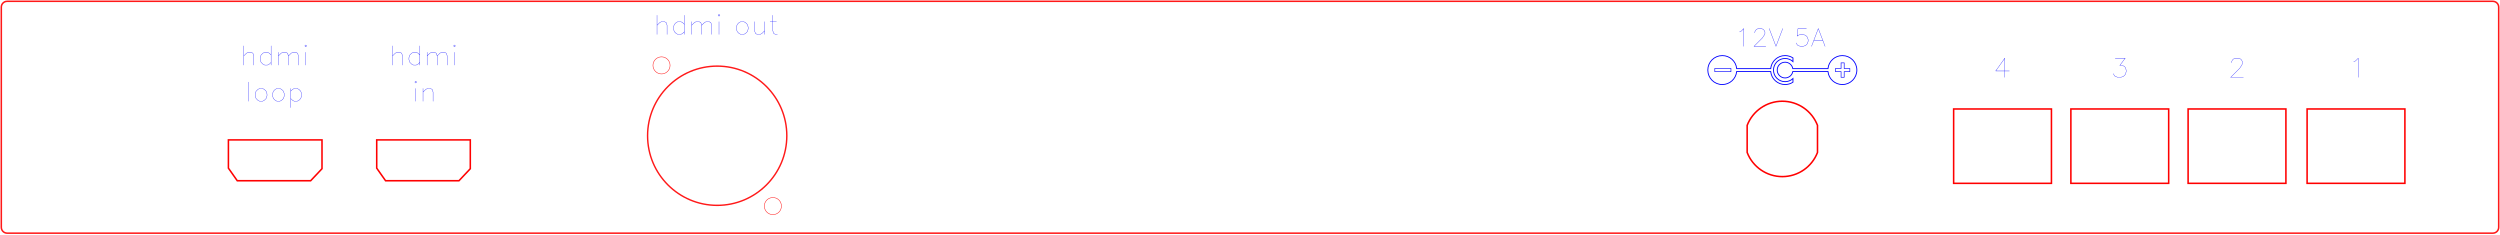
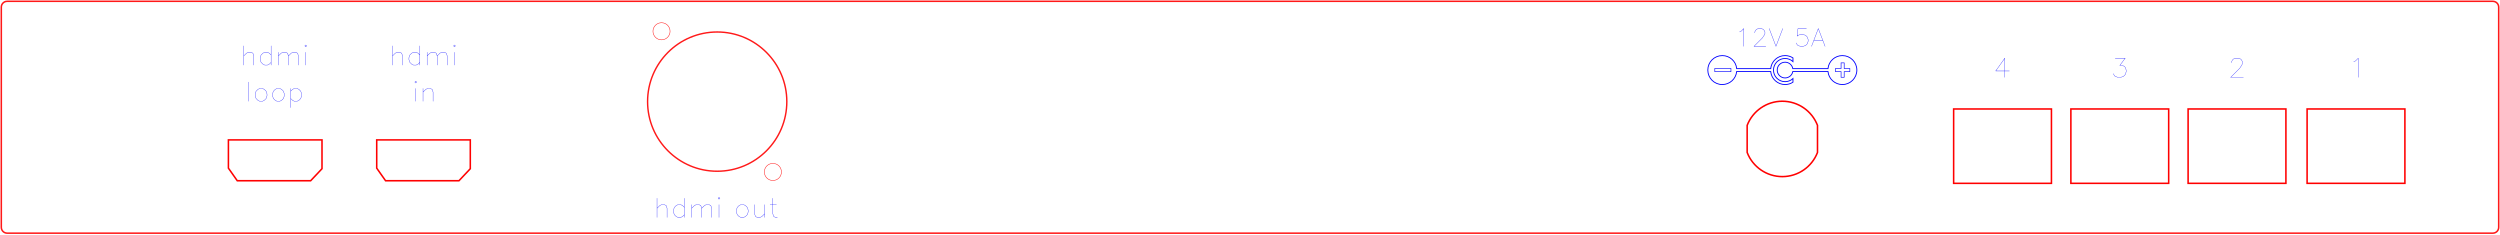
<svg xmlns="http://www.w3.org/2000/svg" width="426.5mm" height="40mm" viewBox="0 0 426.5 40" version="1.1" id="svg2045" xml:space="preserve">
  <defs id="defs2042">
    <rect x="148.269" y="40.008" width="66.833" height="31.366" id="rect418" />
    <rect x="964.487" y="81.855" width="143.455" height="50.571" id="rect67056" />
    <rect x="1270.76" y="20.01" width="39.583" height="50.258" id="rect62484" />
    <rect x="138.944" y="37.056" width="105.783" height="54.975" id="rect52808" />
    <rect x="138.944" y="37.056" width="105.783" height="54.975" id="rect52808-2" />
    <rect x="138.944" y="37.056" width="105.783" height="54.975" id="rect52808-7" />
    <rect x="1270.76" y="20.01" width="39.583" height="50.258" id="rect62484-4" />
    <rect x="1270.76" y="20.01" width="39.583" height="50.258" id="rect62484-0" />
    <rect x="1270.76" y="20.01" width="39.583" height="50.258" id="rect62484-6" />
  </defs>
  <path id="outline" style="opacity:0.9;fill:none;stroke:#ff0000;stroke-width:0.265;stop-color:#000000" d="M 1.222,0.224 H 425.278 c 0.553,0 0.999,0.445 0.999,0.999 V 38.778 c 0,0.553 -0.445,0.999 -0.999,0.999 H 1.222 c -0.553,0 -0.999,-0.445 -0.999,-0.999 V 1.222 c 0,-0.553 0.445,-0.999 0.999,-0.999 z" />
  <path id="rect2988-5" style="fill:none;stroke:#ff0000;stroke-width:0.265;stop-color:#000000" d="M 333.291,18.592 H 349.976 V 31.277 H 333.291 Z" />
  <path id="rect2988-5-3" style="fill:none;stroke:#ff0000;stroke-width:0.265;stop-color:#000000" d="m 353.291,18.591 h 16.685 v 12.685 h -16.685 z" />
  <path id="rect2988-5-3-1" style="fill:none;stroke:#ff0000;stroke-width:0.265;stop-color:#000000" d="m 373.291,18.591 h 16.685 v 12.685 h -16.685 z" />
  <path id="rect2988-5-3-2" style="fill:none;stroke:#ff0000;stroke-width:0.265;stop-color:#000000" d="m 393.591,18.591 h 16.685 v 12.685 h -16.685 z" />
  <path id="rect3358-0-9-8" style="fill:none;stroke:#ff0000;stroke-width:0.265;stroke-dasharray:none;stop-color:#000000" d="m 64.267,23.867 h 15.966 v 4.912 c -1.933,2.054 0,0 -1.933,2.054 H 65.777 l -1.51,-2.144 z" />
  <path id="rect3358-0-9-3-7" style="fill:none;stroke:#ff0000;stroke-width:0.265;stroke-dasharray:none;stop-color:#000000" d="m 38.967,23.867 h 15.966 v 4.912 c -1.933,2.054 0,0 -1.933,2.054 H 40.477 l -1.51,-2.144 z" />
  <path id="path11218" style="fill:none;stroke:#ff0000;stroke-width:0.265;stroke-dasharray:none;stop-color:#000000" d="m 304.065,17.269 a 6.431,6.431 0 0 0 -6,4.121 v 4.619 a 6.431,6.431 0 0 0 6,4.121 6.431,6.431 0 0 0 6,-4.121 v -4.623 a 6.431,6.431 0 0 0 -6,-4.117 z" />
-   <g id="g67313" transform="translate(13.2292, 0)">
-     <g id="g60015" transform="translate(-234.251, 0.510737)">
+   <g id="g67313" transform="translate(13.2292, 0)" style="fill:none;stroke:#ff0000">
+     <g id="g60015" transform="translate(-234.251,-5.310097)" style="fill:none;stroke:#ff0000">
      <path id="path9694-0-2" style="opacity:0.9;fill:none;stroke:#ff0000;stroke-width:0.085;stop-color:#000000" d="m 351.419,34.646 a 1.458,1.458 0 0 1 1.458,-1.458 1.458,1.458 0 0 1 1.458,1.458 1.458,1.458 0 0 1 -1.458,1.458 1.458,1.458 0 0 1 -1.458,-1.458 z" />
      <path id="path9696-6-3" style="opacity:0.9;fill:none;stroke:#ff0000;stroke-width:0.085;stop-color:#000000" d="m 332.419,10.646 a 1.458,1.458 0 0 1 1.458,-1.458 1.458,1.458 0 0 1 1.458,1.458 1.458,1.458 0 0 1 -1.458,1.458 1.458,1.458 0 0 1 -1.458,-1.458 z" />
      <path id="path9702-5-5" style="opacity:0.9;fill:none;stroke:#ff0000;stroke-width:0.246;stroke-dasharray:none;stop-color:#000000" d="m 331.499,22.646 a 11.877,11.877 0 0 1 11.877,-11.877 11.877,11.877 0 0 1 11.877,11.877 11.877,11.877 0 0 1 -11.877,11.877 11.877,11.877 0 0 1 -11.877,-11.877 z" />
    </g>
-     <g style="fill:none;stroke:#0000ff;stroke-linecap:round;stroke-linejoin:round" id="g600" transform="translate(-1.331708,1.058333)">
-       <g transform="translate(99.1048,4.81367)" id="g598" style="stroke:#0000ff">
-         <path d="M 220,662 V 0 m 0,315 95,95 63,31 h 94 l 64,-31 31,-95 V 0" style="stroke-width:0.105in;stroke:#0000ff" transform="scale(0.0049389,-0.0049389)" id="path584" />
-         <path d="M 567,662 V 0 m 0,346 -63,64 -63,31 H 346 L 284,410 220,346 189,252 V 189 L 220,94.5 284,31.5 346,0 h 95 l 63,31.5 63,63" style="stroke-width:0.105in;stroke:#0000ff" transform="matrix(0.0049389,0,0,-0.0049389,2.95346,0)" id="path586" />
-         <path d="M 220,441 V 0 m 0,315 95,95 63,31 h 94 l 64,-31 31,-95 V 0 m 0,315 95,95 62,31 h 95 l 63,-31 32,-95 V 0" style="stroke-width:0.105in;stroke:#0000ff" transform="matrix(0.0049389,0,0,-0.0049389,5.90692,0)" id="path588" />
-         <path d="m 189,662 31,-32 32,32 -32,31 -31,-31 M 220,441 V 0" style="stroke-width:0.105in;stroke:#0000ff" transform="matrix(0.0049389,0,0,-0.0049389,10.5742,0)" id="path590" />
-         <path d="M 346,441 284,410 220,346 189,252 V 189 L 220,94.5 284,31.5 346,0 h 95 l 63,31.5 63,63 31,94.5 v 63 l -31,94 -63,64 -63,31 h -95" style="stroke-width:0.105in;stroke:#0000ff" transform="matrix(0.0049389,0,0,-0.0049389,13.6857,0)" id="path592" />
-         <path d="M 220,441 V 126 L 252,31.5 315,0 h 95 l 62,31.5 95,94.5 m 0,315 V 0" style="stroke-width:0.105in;stroke:#0000ff" transform="matrix(0.0049389,0,0,-0.0049389,16.6392,0)" id="path594" />
-         <path d="M 252,662 V 126 L 284,31.5 346,0 h 64 M 158,441 h 220" style="stroke-width:0.105in;stroke:#0000ff" transform="matrix(0.0049389,0,0,-0.0049389,19.5926,0)" id="path596" />
+     <g style="fill:none;stroke:#0000ff;stroke-linecap:round;stroke-linejoin:round" id="g600" transform="translate(-1.331708,32.27918)">
+       <g transform="translate(99.1048,4.81367)" id="g598" style="stroke:#0000ff;fill:none">
+         <path d="M 220,662 V 0 m 0,315 95,95 63,31 h 94 l 64,-31 31,-95 V 0" style="stroke:#0000ff;stroke-width:0.105in;fill:none" transform="scale(0.0049389,-0.0049389)" id="path584" />
+         <path d="M 567,662 V 0 m 0,346 -63,64 -63,31 H 346 L 284,410 220,346 189,252 V 189 L 220,94.5 284,31.5 346,0 h 95 l 63,31.5 63,63" style="stroke:#0000ff;stroke-width:0.105in;fill:none" transform="matrix(0.0049389,0,0,-0.0049389,2.95346,0)" id="path586" />
+         <path d="M 220,441 V 0 m 0,315 95,95 63,31 h 94 l 64,-31 31,-95 V 0 m 0,315 95,95 62,31 h 95 l 63,-31 32,-95 V 0" style="stroke:#0000ff;stroke-width:0.105in;fill:none" transform="matrix(0.0049389,0,0,-0.0049389,5.90692,0)" id="path588" />
+         <path d="m 189,662 31,-32 32,32 -32,31 -31,-31 M 220,441 V 0" style="stroke:#0000ff;stroke-width:0.105in;fill:none" transform="matrix(0.0049389,0,0,-0.0049389,10.5742,0)" id="path590" />
+         <path d="M 346,441 284,410 220,346 189,252 V 189 L 220,94.5 284,31.5 346,0 h 95 l 63,31.5 63,63 31,94.5 v 63 l -31,94 -63,64 -63,31 h -95" style="stroke:#0000ff;stroke-width:0.105in;fill:none" transform="matrix(0.0049389,0,0,-0.0049389,13.6857,0)" id="path592" />
+         <path d="M 220,441 V 126 L 252,31.5 315,0 h 95 l 62,31.5 95,94.5 m 0,315 V 0" style="stroke:#0000ff;stroke-width:0.105in;fill:none" transform="matrix(0.0049389,0,0,-0.0049389,16.6392,0)" id="path594" />
+         <path d="M 252,662 V 126 L 284,31.5 346,0 h 64 M 158,441 h 220" style="stroke:#0000ff;stroke-width:0.105in;fill:none" transform="matrix(0.0049389,0,0,-0.0049389,19.5926,0)" id="path596" />
      </g>
    </g>
  </g>
  <g id="text62560" style="font-size:4.586px;line-height:1.25;stroke-width:0.265" />
  <path id="path898" d="m 314.308,9.484 c -1.269,0.001 -2.33,0.963 -2.455,2.226 h -5.997 c -0.117,-0.637 -0.673,-1.099 -1.32,-1.099 -0.742,-1.1e-5 -1.343,0.601 -1.343,1.343 -10e-6,0.742 0.601,1.343 1.343,1.343 0.647,-4.7e-4 1.202,-0.463 1.32,-1.099 h 5.995 c 0.125,1.263 1.188,2.226 2.458,2.226 1.364,-1.3e-5 2.47,-1.106 2.47,-2.47 2e-5,-1.364 -1.106,-2.47 -2.47,-2.47 z" style="vector-effect:none;fill:none;fill-opacity:1;stroke:#0000ff;stroke-width:0.15;stroke-linecap:butt;stroke-linejoin:miter;stroke-miterlimit:4;stroke-dasharray:none;stroke-dashoffset:0;stroke-opacity:1" />
  <path id="path900" d="m 293.822,9.484 c -1.364,-1.49e-5 -2.47,1.106 -2.47,2.47 1e-5,1.364 1.106,2.47 2.47,2.47 1.269,-0.001 2.33,-0.964 2.455,-2.226 h 5.801 c 0.125,1.263 1.188,2.226 2.458,2.226 0.477,-8.52e-4 0.943,-0.14 1.343,-0.4 v -0.619 c -0.365,0.339 -0.845,0.527 -1.343,0.528 -1.093,-2e-6 -1.979,-0.886 -1.979,-1.979 -3e-5,-1.093 0.886,-1.979 1.979,-1.979 0.498,8.528e-4 0.978,0.19 1.343,0.529 V 9.881 c -0.4,-0.259 -0.866,-0.398 -1.343,-0.398 -1.269,0.001 -2.33,0.963 -2.455,2.226 h -5.801 c -0.125,-1.263 -1.188,-2.226 -2.457,-2.226 z" style="vector-effect:none;fill:none;fill-opacity:1;stroke:#0000ff;stroke-width:0.15;stroke-linecap:butt;stroke-linejoin:miter;stroke-miterlimit:4;stroke-dasharray:none;stroke-dashoffset:0;stroke-opacity:1" />
  <g transform="matrix(-0.108073 0 0 -0.108073 315.4 28.0022)" id="g904" style="font-style:normal;font-variant:normal;font-weight:bold;font-stretch:normal;font-size:42.333px;line-height:1.25;font-family:'DejaVu Sans Mono';-inkscape-font-specification:'DejaVu Sans Mono, Bold';font-variant-ligatures:normal;font-variant-caps:normal;font-variant-numeric:normal;font-feature-settings:normal;text-align:start;letter-spacing:0px;word-spacing:0px;writing-mode:lr-tb;text-anchor:start;fill:none;fill-opacity:1;stroke:#0000ff;stroke-width:0.974" aria-label="+">
    <path id="path902" style="font-style:normal;font-variant:normal;font-weight:bold;font-stretch:normal;font-size:42.333px;font-family:'DejaVu Sans Mono';-inkscape-font-specification:'DejaVu Sans Mono, Bold';font-variant-ligatures:normal;font-variant-caps:normal;font-variant-numeric:normal;font-feature-settings:normal;text-align:start;writing-mode:lr-tb;text-anchor:start;fill:none;stroke:#0000ff;stroke-width:0.974" d="m 12.14,137.131 v 8.888 h 8.888 v 4.92 h -8.888 v 8.93 H 7.241 v -8.93 h -8.93 v -4.92 h 8.93 v -8.888 z" />
  </g>
  <g transform="matrix(-0.108073 0 0 -0.108073 315.622 28.0022)" id="g908" style="font-style:normal;font-variant:normal;font-weight:bold;font-stretch:normal;font-size:42.333px;line-height:1.25;font-family:'DejaVu Sans Mono';-inkscape-font-specification:'DejaVu Sans Mono, Bold';font-variant-ligatures:normal;font-variant-caps:normal;font-variant-numeric:normal;font-feature-settings:normal;text-align:start;letter-spacing:0px;word-spacing:0px;writing-mode:lr-tb;text-anchor:start;fill:none;fill-opacity:1;stroke:#0000ff;stroke-width:0.974" aria-label="—">
    <path id="path906" style="font-style:normal;font-variant:normal;font-weight:bold;font-stretch:normal;font-size:42.333px;font-family:'DejaVu Sans Mono';-inkscape-font-specification:'DejaVu Sans Mono, Bold';font-variant-ligatures:normal;font-variant-caps:normal;font-variant-numeric:normal;font-feature-settings:normal;text-align:start;writing-mode:lr-tb;text-anchor:start;fill:none;stroke:#0000ff;stroke-width:0.974" d="m 188.045,145.958 h 25.487 v 5.085 h -25.487 z" />
  </g>
  <g style="fill:none;stroke:#0000ff;stroke-linecap:round;stroke-linejoin:round" transform="matrix(0.264583 0 0 0.264583 36.8873 -17.9229)" id="g67227">
    <g transform="translate(964.488,97.6266)" id="g67225" style="stroke:#0000ff">
      <g id="g69219" transform="translate(12.82667)">
        <path d="m 284,536 62,31 95,95 V 0" style="stroke:#0000ff;stroke-width:0.114in" transform="scale(0.0173333,-0.0173333)" id="path67211" />
        <path d="m 220,504 v 32 l 32,62 32,32 62,32 h 126 l 64,-32 31,-32 31,-62 V 472 L 567,410 504,315 189,0 h 441" style="stroke:#0000ff;stroke-width:0.114in" transform="matrix(0.0173333,0,0,-0.0173333,10.92,0)" id="path67213" />
        <path d="M 126,662 378,0 M 630,662 378,0" style="stroke:#0000ff;stroke-width:0.114in" transform="matrix(0.0173333,0,0,-0.0173333,21.84,0)" id="path67215" />
        <path d="M 567,662 H 252 l -32,-284 32,32 94,31 h 95 l 95,-31 62,-64 32,-94 V 189 L 598,94.5 536,31.5 441,0 H 346 L 252,31.5 220,63 189,126" style="stroke:#0000ff;stroke-width:0.114in" transform="matrix(0.0173333,0,0,-0.0173333,38.2199,0)" id="path67217" />
        <path d="M 378,662 126,0 M 378,662 630,0 M 220,220 h 316" style="stroke:#0000ff;stroke-width:0.114in" transform="matrix(0.0173333,0,0,-0.0173333,49.1399,0)" id="path67219" />
      </g>
    </g>
  </g>
  <g style="fill:none;stroke:#0000ff;stroke-linecap:round;stroke-linejoin:round" id="g657" transform="translate(1.596332,2.08931)">
    <g transform="translate(38.9013,9.00936)" id="g645" style="stroke:#0000ff">
      <path d="M 220,662 V 0 m 0,315 95,95 63,31 h 94 l 64,-31 31,-95 V 0" style="stroke-width:0.105in;stroke:#0000ff" transform="scale(0.0049389,-0.0049389)" id="path637" />
      <path d="M 567,662 V 0 m 0,346 -63,64 -63,31 H 346 L 284,410 220,346 189,252 V 189 L 220,94.5 284,31.5 346,0 h 95 l 63,31.5 63,63" style="stroke-width:0.105in;stroke:#0000ff" transform="matrix(0.0049389,0,0,-0.0049389,2.95346,0)" id="path639" />
      <path d="M 220,441 V 0 m 0,315 95,95 63,31 h 94 l 64,-31 31,-95 V 0 m 0,315 95,95 62,31 h 95 l 63,-31 32,-95 V 0" style="stroke-width:0.105in;stroke:#0000ff" transform="matrix(0.0049389,0,0,-0.0049389,5.90692,0)" id="path641" />
      <path d="m 189,662 31,-32 32,32 -32,31 -31,-31 M 220,441 V 0" style="stroke-width:0.105in;stroke:#0000ff" transform="matrix(0.0049389,0,0,-0.0049389,10.5742,0)" id="path643" />
    </g>
    <g transform="translate(39.7582,15.183)" id="g655" style="stroke:#0000ff">
      <path d="M 220,662 V 0" style="stroke-width:0.105in;stroke:#0000ff" transform="scale(0.0049389,-0.0049389)" id="path647" />
      <path d="M 346,441 284,410 220,346 189,252 V 189 L 220,94.5 284,31.5 346,0 h 95 l 63,31.5 63,63 31,94.5 v 63 l -31,94 -63,64 -63,31 h -95" style="stroke-width:0.105in;stroke:#0000ff" transform="matrix(0.0049389,0,0,-0.0049389,1.2446,0)" id="path649" />
      <path d="M 346,441 284,410 220,346 189,252 V 189 L 220,94.5 284,31.5 346,0 h 95 l 63,31.5 63,63 31,94.5 v 63 l -31,94 -63,64 -63,31 h -95" style="stroke-width:0.105in;stroke:#0000ff" transform="matrix(0.0049389,0,0,-0.0049389,4.19806,0)" id="path651" />
      <path d="m 220,441 v -661 m 0,566 64,64 62,31 h 95 l 63,-31 63,-64 31,-94 V 189 L 567,94.5 504,31.5 441,0 h -95 l -62,31.5 -64,63" style="stroke-width:0.105in;stroke:#0000ff" transform="matrix(0.0049389,0,0,-0.0049389,7.15153,0)" id="path653" />
    </g>
  </g>
  <g style="fill:none;stroke:#0000ff;stroke-linecap:round;stroke-linejoin:round" id="g663" transform="translate(0.9854814,3.74332)">
    <g transform="translate(338.547,9.44888)" id="g661" style="stroke:#0000ff">
      <path d="M 504,662 189,220 H 662 M 504,662 V 0" style="stroke-width:0.105in;stroke:#0000ff" transform="scale(0.0049389,-0.0049389)" id="path659" />
    </g>
  </g>
  <g style="fill:none;stroke:#0000ff;stroke-linecap:round;stroke-linejoin:round" id="g669" transform="translate(1.526291,3.47247)">
    <g transform="translate(358.085,9.71973)" id="g667" style="stroke:#0000ff">
      <path d="M 252,662 H 598 L 410,410 h 94 l 63,-32 31,-32 32,-94 V 189 L 598,94.5 536,31.5 441,0 H 346 L 252,31.5 220,63 189,126" style="stroke-width:0.105in;stroke:#0000ff" transform="scale(0.0049389,-0.0049389)" id="path665" />
    </g>
  </g>
  <g style="fill:none;stroke:#0000ff;stroke-linecap:round;stroke-linejoin:round" id="g675" transform="translate(-0.8257104,3.047)">
    <g transform="translate(380.437,10.1452)" id="g673" style="stroke:#0000ff">
      <path d="m 220,504 v 32 l 32,62 32,32 62,32 h 126 l 64,-32 31,-32 31,-62 V 472 L 567,410 504,315 189,0 h 441" style="stroke-width:0.105in;stroke:#0000ff" transform="scale(0.0049389,-0.0049389)" id="path671" />
    </g>
  </g>
  <g style="fill:none;stroke:#0000ff;stroke-linecap:round;stroke-linejoin:round" id="g681" transform="translate(1.600407,3.175)">
    <g transform="translate(398.543,10.0172)" id="g679" style="stroke:#0000ff">
      <path d="m 284,536 62,31 95,95 V 0" style="stroke-width:0.105in;stroke:#0000ff" transform="scale(0.0049389,-0.0049389)" id="path677" />
    </g>
  </g>
  <g style="fill:none;stroke:#000000;stroke-linecap:round;stroke-linejoin:round" id="g893" />
  <g style="fill:none;stroke:#0000ff;stroke-linecap:round;stroke-linejoin:round" id="g1085" transform="translate(3.050398,1.5875)">
    <g transform="translate(62.8241,9.51117)" id="g1077" style="stroke:#0000ff">
      <path d="M 220,662 V 0 m 0,315 95,95 63,31 h 94 l 64,-31 31,-95 V 0" style="stroke-width:0.105in;stroke:#0000ff" transform="scale(0.0049389,-0.0049389)" id="path1069" />
      <path d="M 567,662 V 0 m 0,346 -63,64 -63,31 H 346 L 284,410 220,346 189,252 V 189 L 220,94.5 284,31.5 346,0 h 95 l 63,31.5 63,63" style="stroke-width:0.105in;stroke:#0000ff" transform="matrix(0.0049389,0,0,-0.0049389,2.95346,0)" id="path1071" />
      <path d="M 220,441 V 0 m 0,315 95,95 63,31 h 94 l 64,-31 31,-95 V 0 m 0,315 95,95 62,31 h 95 l 63,-31 32,-95 V 0" style="stroke-width:0.105in;stroke:#0000ff" transform="matrix(0.0049389,0,0,-0.0049389,5.90692,0)" id="path1073" />
      <path d="m 189,662 31,-32 32,32 -32,31 -31,-31 M 220,441 V 0" style="stroke-width:0.105in;stroke:#0000ff" transform="matrix(0.0049389,0,0,-0.0049389,10.5742,0)" id="path1075" />
    </g>
    <g transform="translate(66.78758,15.6848)" id="g1083" style="stroke:#0000ff">
      <path d="m 189,662 31,-32 32,32 -32,31 -31,-31 M 220,441 V 0" style="stroke-width:0.105in;stroke:#0000ff" transform="scale(0.0049389,-0.0049389)" id="path1079" />
      <path d="M 220,441 V 0 m 0,315 95,95 63,31 h 94 l 64,-31 31,-95 V 0" style="stroke-width:0.105in;stroke:#0000ff" transform="matrix(0.0049389,0,0,-0.0049389,1.2446,0)" id="path1081" />
    </g>
  </g>
</svg>
